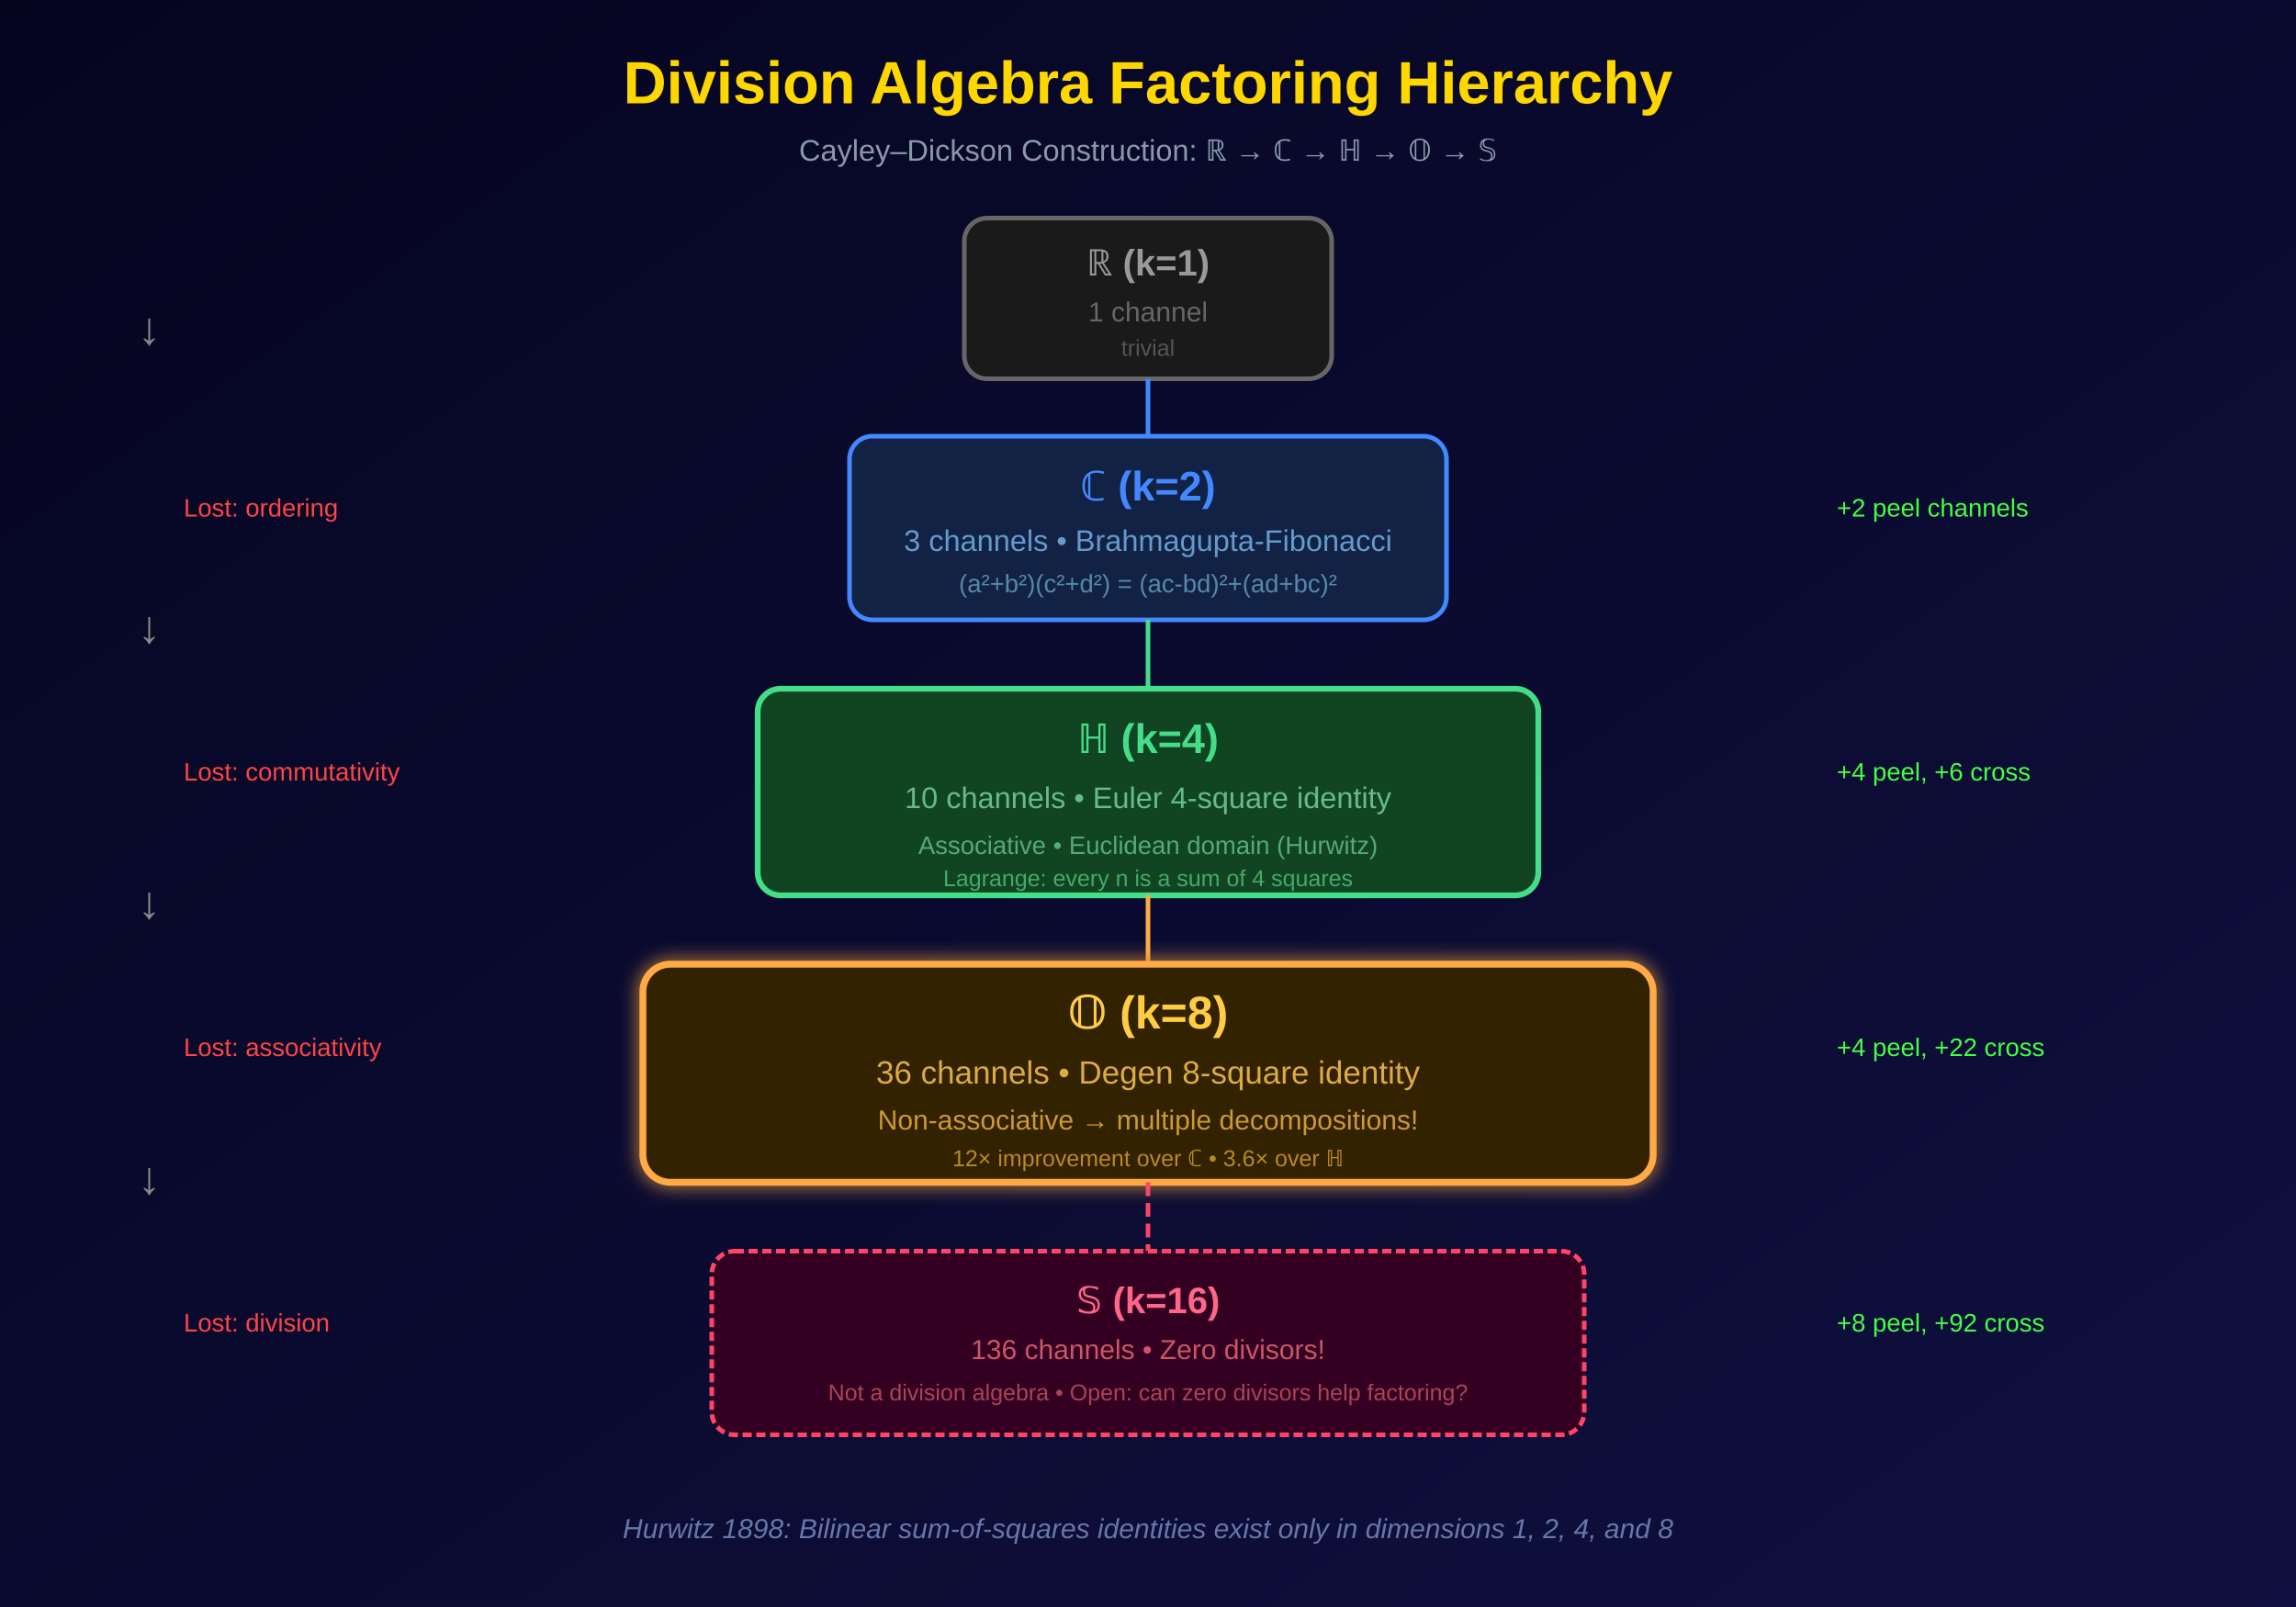
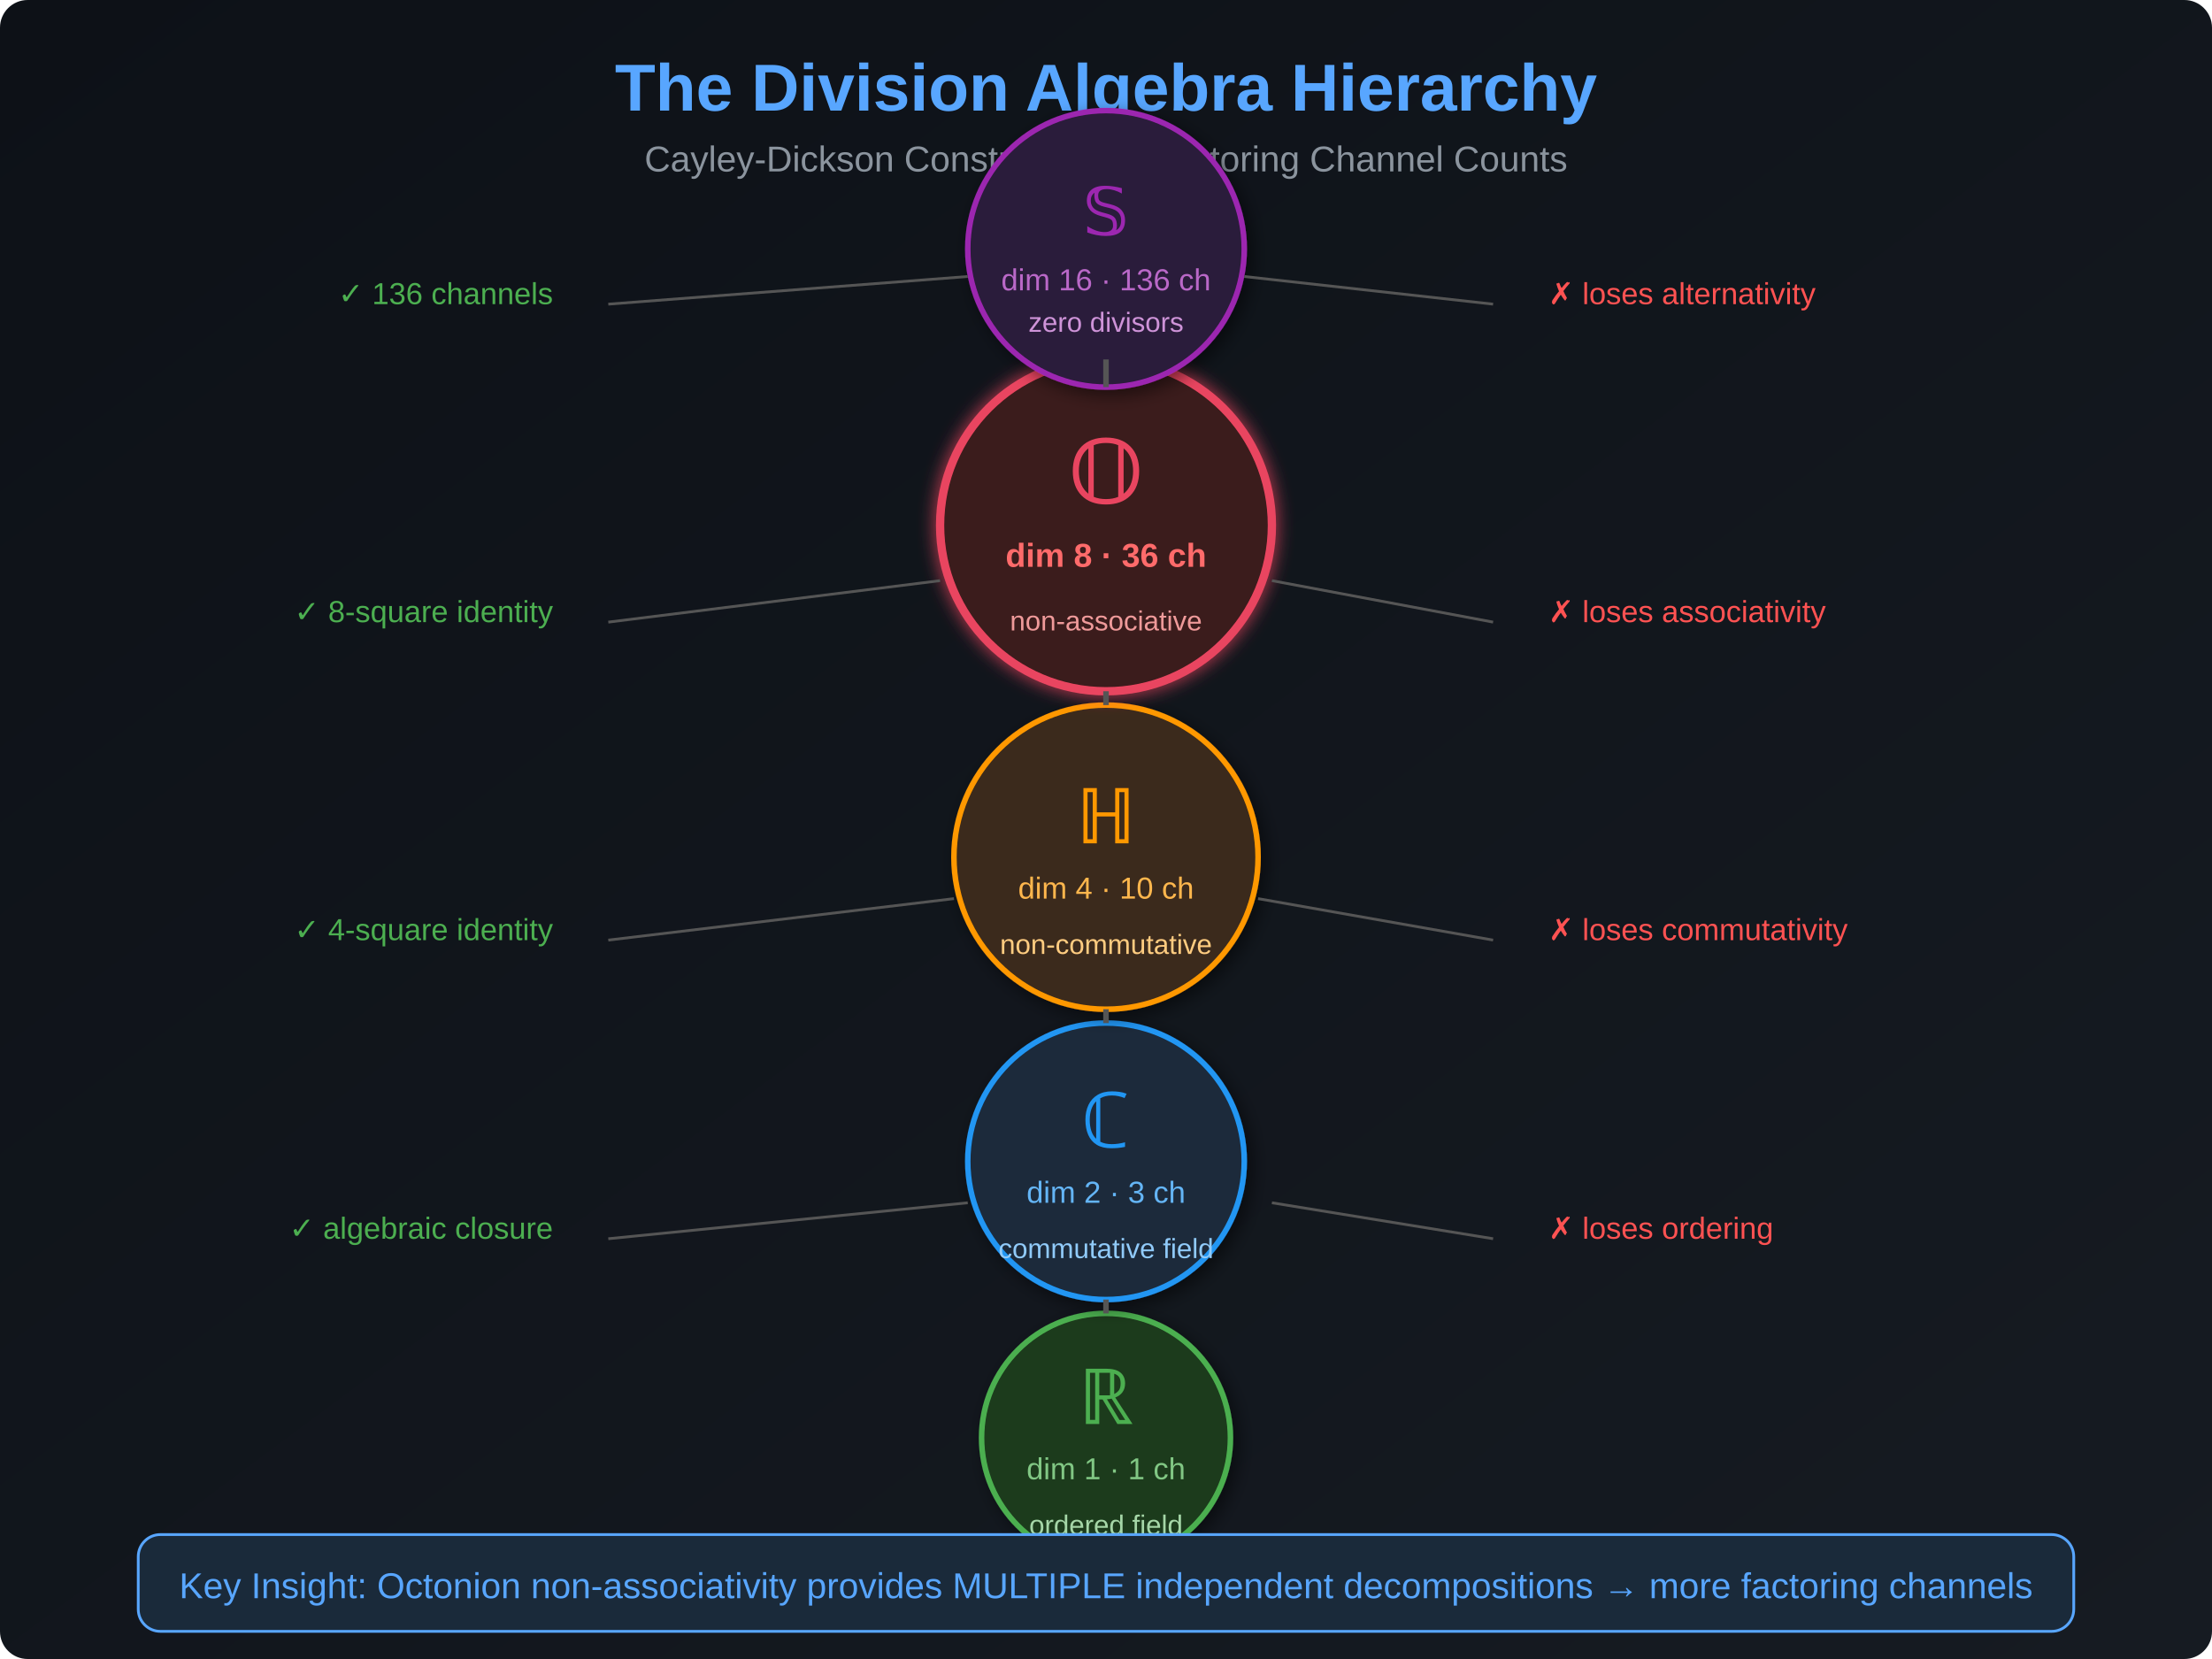
- <svg xmlns="http://www.w3.org/2000/svg" viewBox="0 0 1000 700" font-family="'Segoe UI', Arial, sans-serif">
+ <svg xmlns="http://www.w3.org/2000/svg" viewBox="0 0 800 600" font-family="'Segoe UI', Arial, sans-serif">
  <defs>
    <linearGradient id="bg2" x1="0%" y1="0%" x2="100%" y2="100%">
-       <stop offset="0%" style="stop-color:#050520" />
-       <stop offset="100%" style="stop-color:#101040" />
+       <stop offset="0%" style="stop-color:#0d1117" />
+       <stop offset="100%" style="stop-color:#161b22" />
    </linearGradient>
+     <filter id="shadow">
+       <feDropShadow dx="2" dy="2" stdDeviation="3" flood-color="#000" flood-opacity="0.5" />
+     </filter>
    <filter id="glow2">
-       <feGaussianBlur stdDeviation="4" result="blur" />
+       <feGaussianBlur stdDeviation="3" result="blur" />
      <feMerge>
        <feMergeNode in="blur" />
        <feMergeNode in="SourceGraphic" />
      </feMerge>
    </filter>
  </defs>
-   <rect width="1000" height="700" fill="url(#bg2)" />
-   <text x="500" y="45" text-anchor="middle" fill="#ffd700" font-size="26" font-weight="bold">
-     Division Algebra Factoring Hierarchy
+   <rect width="800" height="600" fill="url(#bg2)" rx="10" />
+   <text x="400" y="40" fill="#58a6ff" font-size="24" font-weight="bold" text-anchor="middle">
+     The Division Algebra Hierarchy
  </text>
-   <text x="500" y="70" text-anchor="middle" fill="#8899aa" font-size="13">
-     Cayley–Dickson Construction: ℝ → ℂ → ℍ → 𝕆 → 𝕊
+   <text x="400" y="62" fill="#8b949e" font-size="13" text-anchor="middle">
+     Cayley-Dickson Construction &amp; Factoring Channel Counts
  </text>
-   <rect x="420" y="95" width="160" height="70" rx="10" fill="#1a1a1a" stroke="#666" stroke-width="2" />
-   <text x="500" y="120" text-anchor="middle" fill="#999" font-size="16" font-weight="bold">ℝ (k=1)</text>
-   <text x="500" y="140" text-anchor="middle" fill="#666" font-size="12">1 channel</text>
-   <text x="500" y="155" text-anchor="middle" fill="#555" font-size="10">trivial</text>
-   <line x1="500" y1="165" x2="500" y2="190" stroke="#4488ff" stroke-width="2" />
-   <rect x="370" y="190" width="260" height="80" rx="10" fill="#112244" stroke="#4488ff" stroke-width="2" />
-   <text x="500" y="218" text-anchor="middle" fill="#4488ff" font-size="18" font-weight="bold">ℂ (k=2)</text>
-   <text x="500" y="240" text-anchor="middle" fill="#6699cc" font-size="13">3 channels • Brahmagupta-Fibonacci</text>
-   <text x="500" y="258" text-anchor="middle" fill="#5588aa" font-size="11">(a²+b²)(c²+d²) = (ac-bd)²+(ad+bc)²</text>
-   <line x1="500" y1="270" x2="500" y2="300" stroke="#44dd88" stroke-width="2" />
-   <rect x="330" y="300" width="340" height="90" rx="10" fill="#114422" stroke="#44dd88" stroke-width="2.5" />
-   <text x="500" y="328" text-anchor="middle" fill="#44dd88" font-size="18" font-weight="bold">ℍ (k=4)</text>
-   <text x="500" y="352" text-anchor="middle" fill="#66bb88" font-size="13">10 channels • Euler 4-square identity</text>
-   <text x="500" y="372" text-anchor="middle" fill="#55aa77" font-size="11">Associative • Euclidean domain (Hurwitz)</text>
-   <text x="500" y="386" text-anchor="middle" fill="#44aa66" font-size="10">Lagrange: every n is a sum of 4 squares</text>
-   <line x1="500" y1="390" x2="500" y2="420" stroke="#ffaa44" stroke-width="2" />
-   <rect x="280" y="420" width="440" height="95" rx="12" fill="#332200" stroke="#ffaa44" stroke-width="3" filter="url(#glow2)" />
-   <text x="500" y="448" text-anchor="middle" fill="#ffcc44" font-size="20" font-weight="bold">𝕆 (k=8)</text>
-   <text x="500" y="472" text-anchor="middle" fill="#ddaa44" font-size="14">36 channels • Degen 8-square identity</text>
-   <text x="500" y="492" text-anchor="middle" fill="#cc9933" font-size="12">Non-associative → multiple decompositions!</text>
-   <text x="500" y="508" text-anchor="middle" fill="#bb8822" font-size="10">12× improvement over ℂ • 3.6× over ℍ</text>
-   <line x1="500" y1="515" x2="500" y2="545" stroke="#ff4466" stroke-width="2" stroke-dasharray="6,3" />
-   <rect x="310" y="545" width="380" height="80" rx="10" fill="#330022" stroke="#ff4466" stroke-width="2" stroke-dasharray="4,2" />
-   <text x="500" y="572" text-anchor="middle" fill="#ff6688" font-size="16" font-weight="bold">𝕊 (k=16)</text>
-   <text x="500" y="592" text-anchor="middle" fill="#cc5566" font-size="12">136 channels • Zero divisors!</text>
-   <text x="500" y="610" text-anchor="middle" fill="#aa4455" font-size="10">Not a division algebra • Open: can zero divisors help factoring?</text>
-   <text x="80" y="225" fill="#ff4444" font-size="11">Lost: ordering</text>
-   <text x="80" y="340" fill="#ff4444" font-size="11">Lost: commutativity</text>
-   <text x="80" y="460" fill="#ff4444" font-size="11">Lost: associativity</text>
-   <text x="80" y="580" fill="#ff4444" font-size="11">Lost: division</text>
-   <text x="60" y="150" fill="#888" font-size="20">↓</text>
-   <text x="60" y="280" fill="#888" font-size="20">↓</text>
-   <text x="60" y="400" fill="#888" font-size="20">↓</text>
-   <text x="60" y="520" fill="#888" font-size="20">↓</text>
-   <text x="800" y="225" fill="#44ff44" font-size="11">+2 peel channels</text>
-   <text x="800" y="340" fill="#44ff44" font-size="11">+4 peel, +6 cross</text>
-   <text x="800" y="460" fill="#44ff44" font-size="11">+4 peel, +22 cross</text>
-   <text x="800" y="580" fill="#44ff44" font-size="11">+8 peel, +92 cross</text>
-   <text x="500" y="670" text-anchor="middle" fill="#6677aa" font-size="12" font-style="italic">
-     Hurwitz 1898: Bilinear sum-of-squares identities exist only in dimensions 1, 2, 4, and 8
+   <circle cx="400" cy="520" r="45" fill="#1a3a1a" stroke="#4caf50" stroke-width="2" filter="url(#shadow)" />
+   <text x="400" y="515" fill="#4caf50" font-size="28" font-weight="bold" text-anchor="middle">ℝ</text>
+   <text x="400" y="535" fill="#81c784" font-size="11" text-anchor="middle">dim 1 · 1 ch</text>
+   <text x="400" y="555" fill="#a5d6a7" font-size="10" text-anchor="middle">ordered field</text>
+   <circle cx="400" cy="420" r="50" fill="#1a2a3a" stroke="#2196f3" stroke-width="2" filter="url(#shadow)" />
+   <text x="400" y="415" fill="#2196f3" font-size="28" font-weight="bold" text-anchor="middle">ℂ</text>
+   <text x="400" y="435" fill="#64b5f6" font-size="11" text-anchor="middle">dim 2 · 3 ch</text>
+   <text x="400" y="455" fill="#90caf9" font-size="10" text-anchor="middle">commutative field</text>
+   <circle cx="400" cy="310" r="55" fill="#3a2a1a" stroke="#ff9800" stroke-width="2" filter="url(#shadow)" />
+   <text x="400" y="305" fill="#ff9800" font-size="28" font-weight="bold" text-anchor="middle">ℍ</text>
+   <text x="400" y="325" fill="#ffb74d" font-size="11" text-anchor="middle">dim 4 · 10 ch</text>
+   <text x="400" y="345" fill="#ffcc80" font-size="10" text-anchor="middle">non-commutative</text>
+   <circle cx="400" cy="190" r="60" fill="#3a1a1a" stroke="#e94560" stroke-width="3" filter="url(#glow2)" />
+   <text x="400" y="182" fill="#e94560" font-size="32" font-weight="bold" text-anchor="middle">𝕆</text>
+   <text x="400" y="205" fill="#ff6b6b" font-size="12" font-weight="bold" text-anchor="middle">dim 8 · 36 ch</text>
+   <text x="400" y="228" fill="#ef9a9a" font-size="10" text-anchor="middle">non-associative</text>
+   <circle cx="400" cy="90" r="50" fill="#2a1a3a" stroke="#9c27b0" stroke-width="2" filter="url(#shadow)" />
+   <text x="400" y="85" fill="#9c27b0" font-size="24" font-weight="bold" text-anchor="middle">𝕊</text>
+   <text x="400" y="105" fill="#ba68c8" font-size="11" text-anchor="middle">dim 16 · 136 ch</text>
+   <text x="400" y="120" fill="#ce93d8" font-size="10" text-anchor="middle">zero divisors</text>
+   <line x1="400" y1="475" x2="400" y2="470" stroke="#555" stroke-width="2" marker-end="url(#arrowhead)" />
+   <line x1="400" y1="370" x2="400" y2="365" stroke="#555" stroke-width="2" />
+   <line x1="400" y1="255" x2="400" y2="250" stroke="#555" stroke-width="2" />
+   <line x1="400" y1="140" x2="400" y2="130" stroke="#555" stroke-width="2" />
+   <text x="560" y="448" fill="#ff5252" font-size="11" text-anchor="start">✗ loses ordering</text>
+   <text x="560" y="340" fill="#ff5252" font-size="11" text-anchor="start">✗ loses commutativity</text>
+   <text x="560" y="225" fill="#ff5252" font-size="11" text-anchor="start">✗ loses associativity</text>
+   <text x="560" y="110" fill="#ff5252" font-size="11" text-anchor="start">✗ loses alternativity</text>
+   <text x="200" y="448" fill="#4caf50" font-size="11" text-anchor="end">✓ algebraic closure</text>
+   <text x="200" y="340" fill="#4caf50" font-size="11" text-anchor="end">✓ 4-square identity</text>
+   <text x="200" y="225" fill="#4caf50" font-size="11" text-anchor="end">✓ 8-square identity</text>
+   <text x="200" y="110" fill="#4caf50" font-size="11" text-anchor="end">✓ 136 channels</text>
+   <path d="M 540,448 L 460,435" stroke="#555" stroke-width="1" fill="none" />
+   <path d="M 540,340 L 455,325" stroke="#555" stroke-width="1" fill="none" />
+   <path d="M 540,225 L 460,210" stroke="#555" stroke-width="1" fill="none" />
+   <path d="M 540,110 L 450,100" stroke="#555" stroke-width="1" fill="none" />
+   <path d="M 220,448 L 350,435" stroke="#555" stroke-width="1" fill="none" />
+   <path d="M 220,340 L 345,325" stroke="#555" stroke-width="1" fill="none" />
+   <path d="M 220,225 L 340,210" stroke="#555" stroke-width="1" fill="none" />
+   <path d="M 220,110 L 350,100" stroke="#555" stroke-width="1" fill="none" />
+   <rect x="50" y="555" width="700" height="35" fill="#1a2a3a" rx="8" stroke="#58a6ff" stroke-width="1" />
+   <text x="400" y="578" fill="#58a6ff" font-size="13" text-anchor="middle">
+     Key Insight: Octonion non-associativity provides MULTIPLE independent decompositions → more factoring channels
  </text>
</svg>
